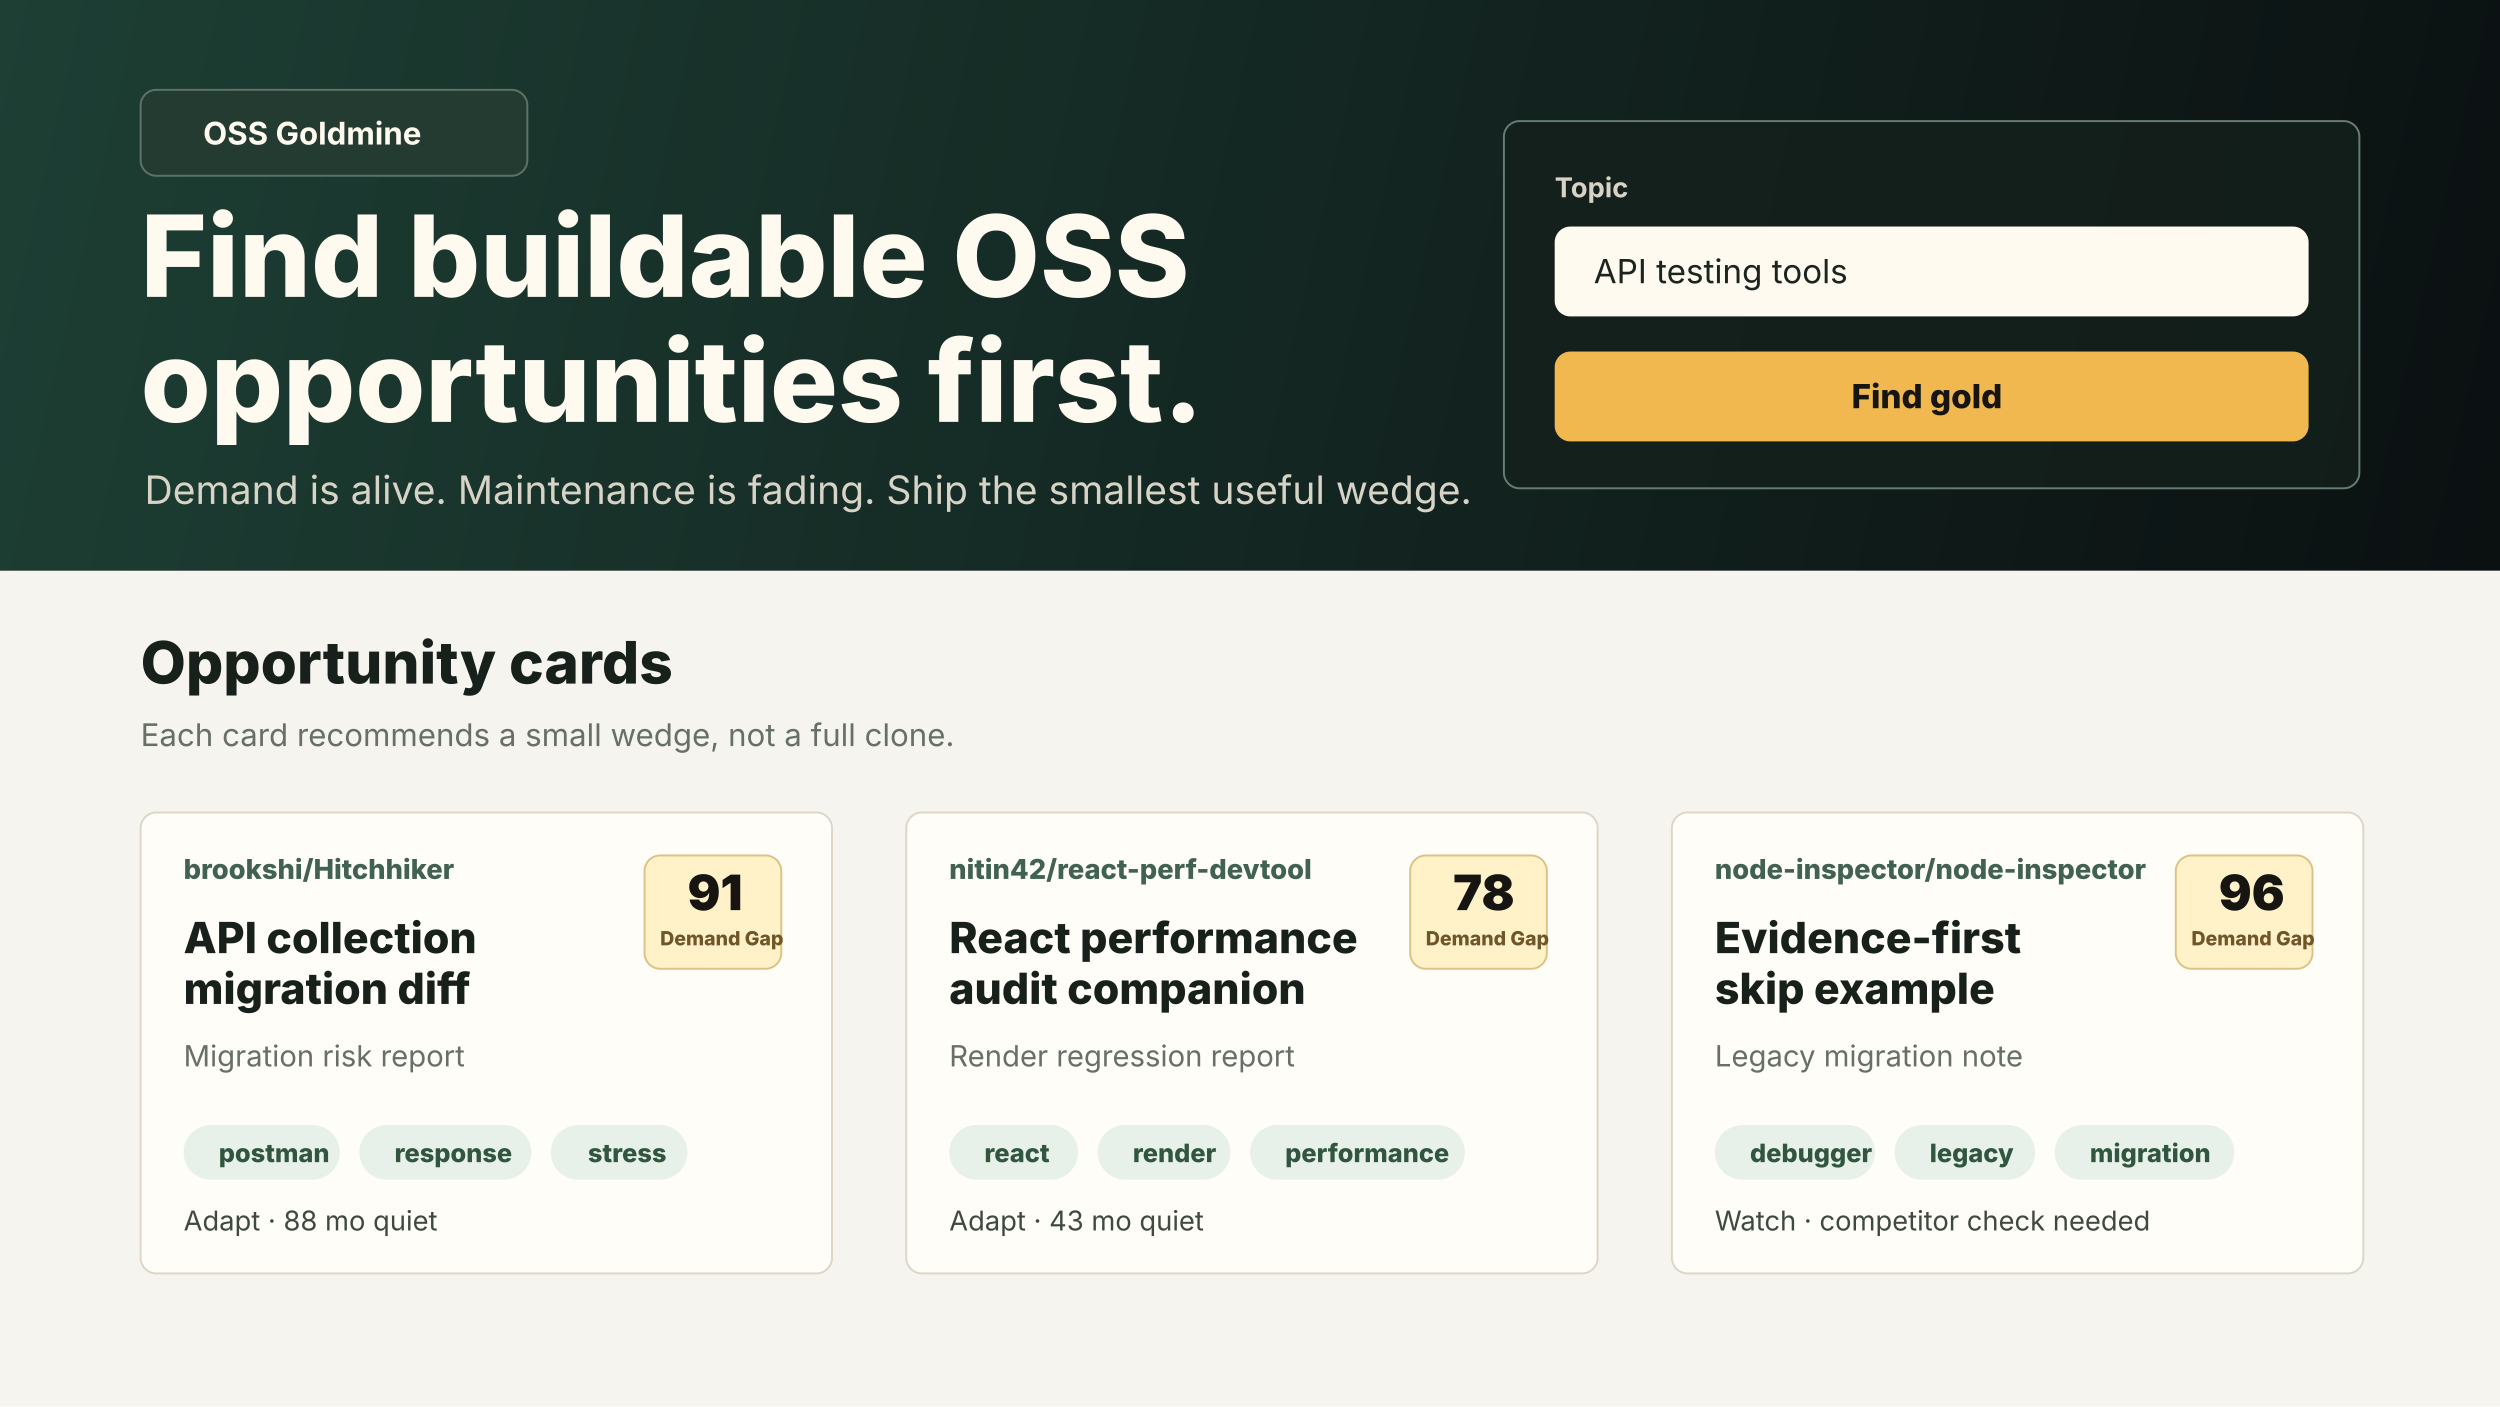
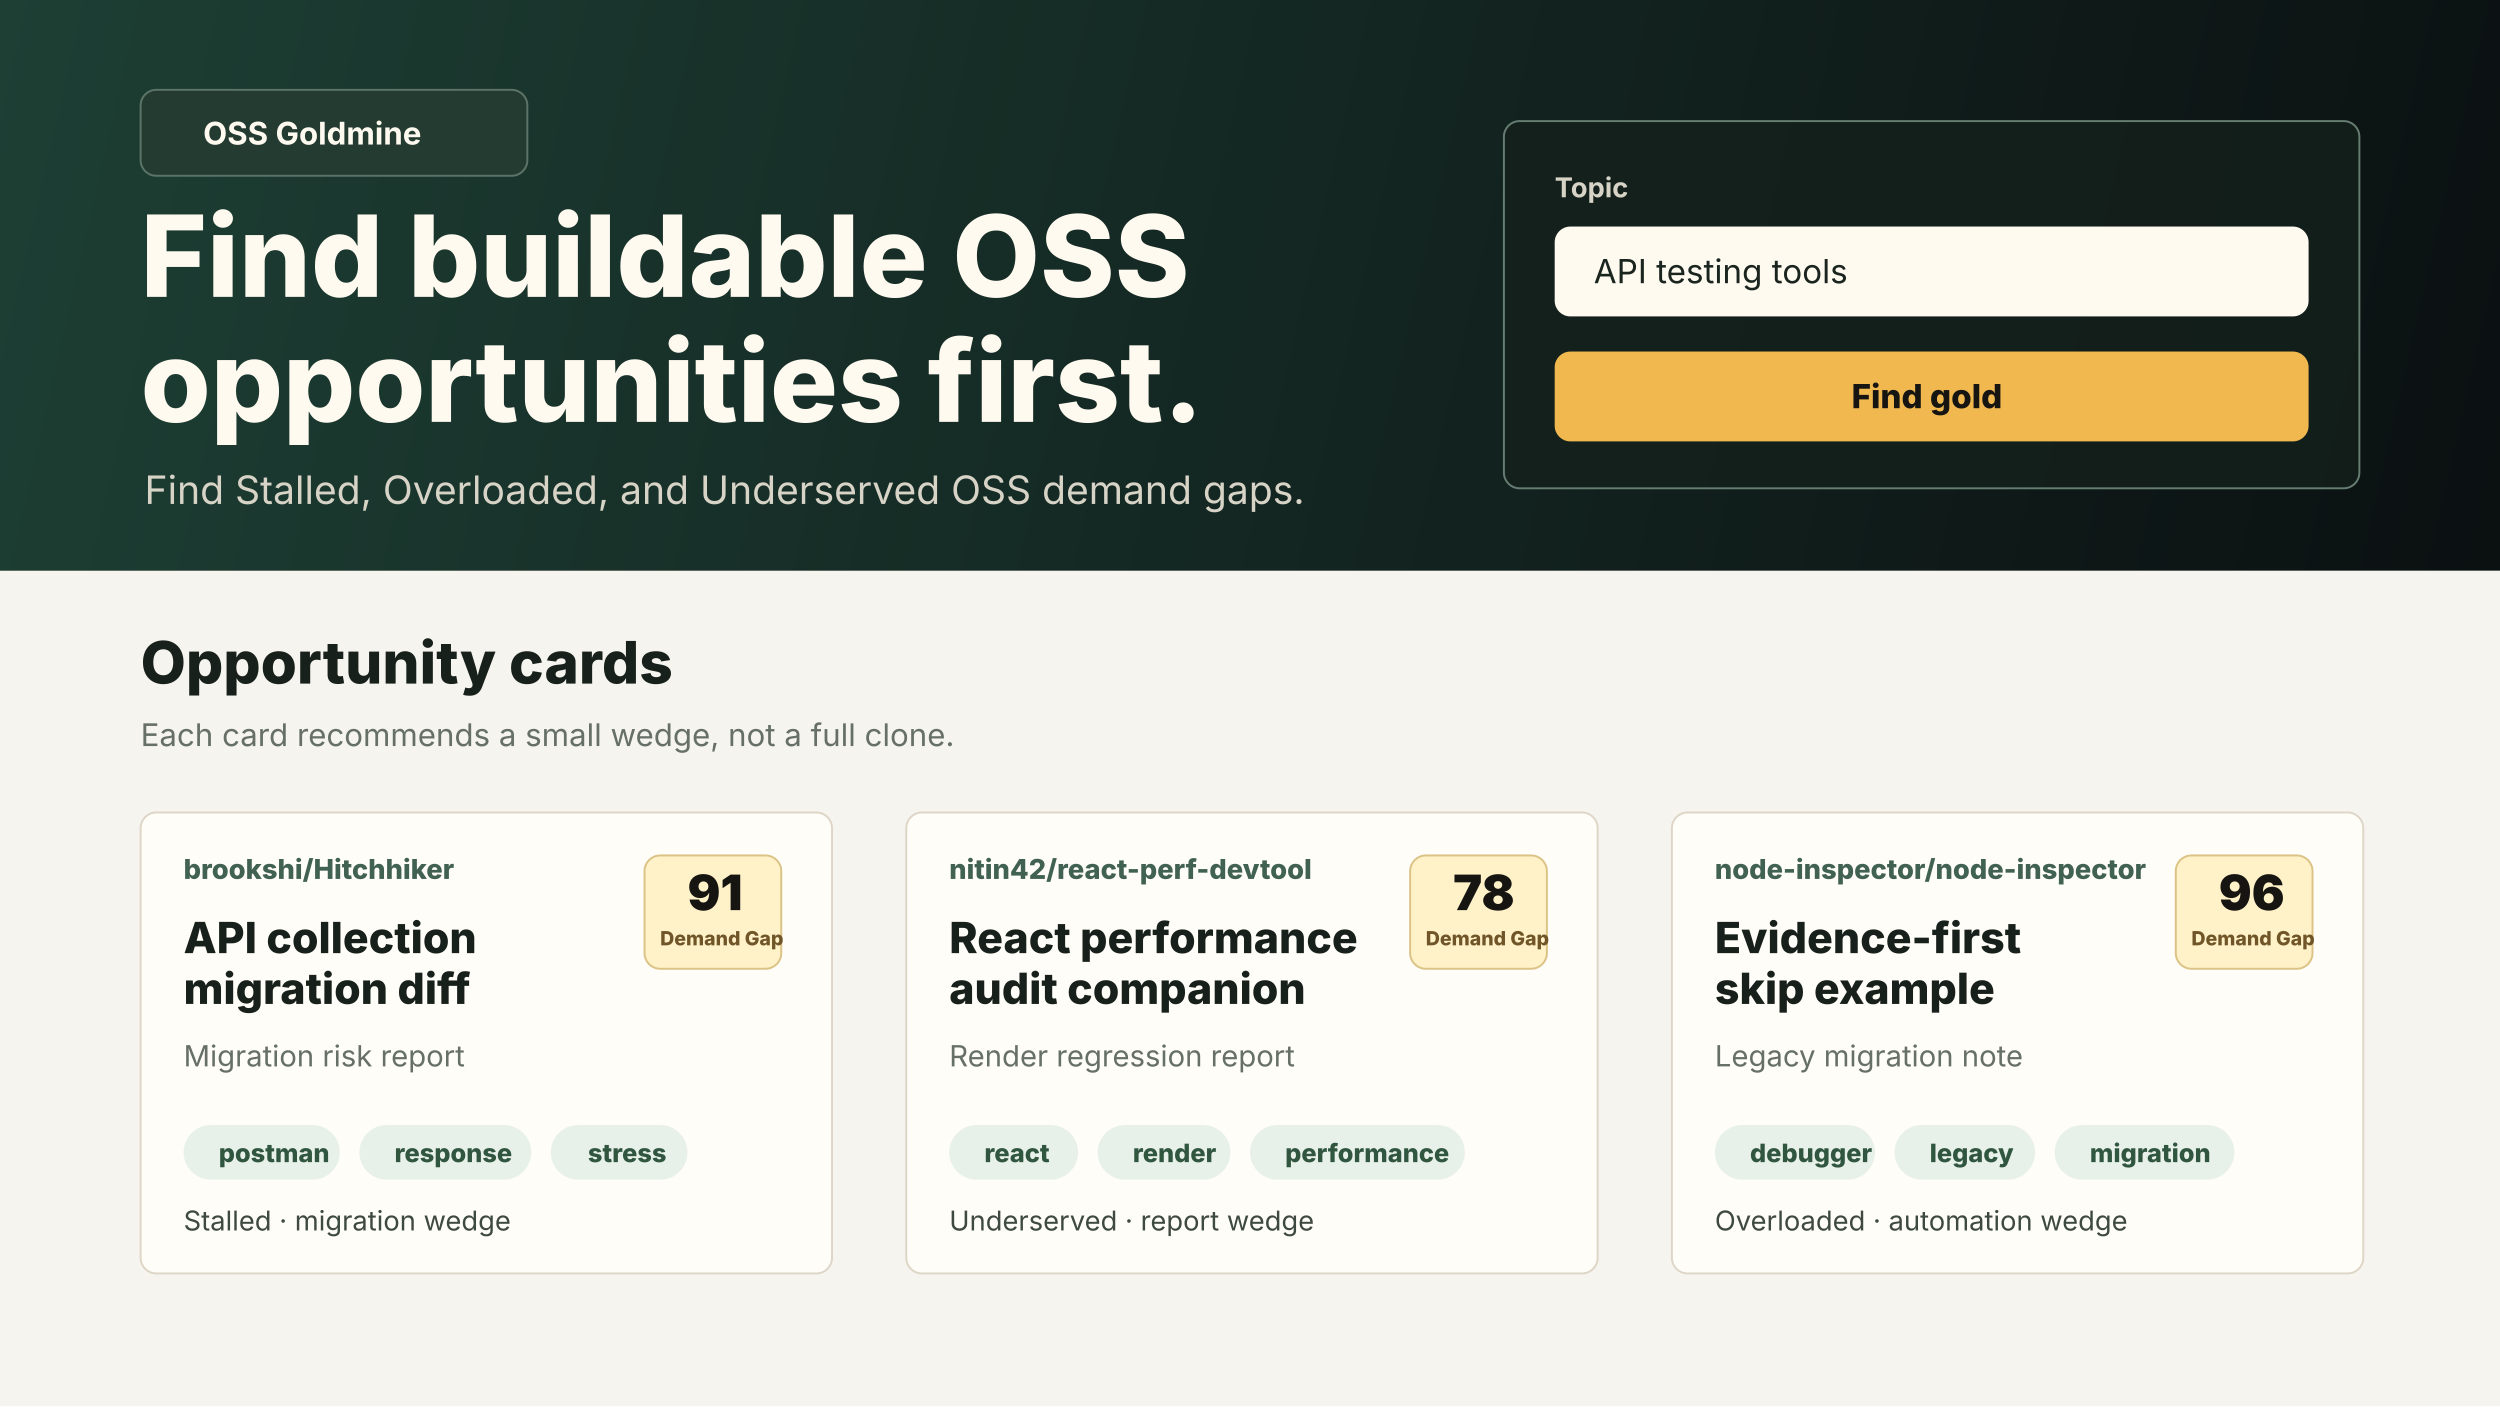
<svg xmlns="http://www.w3.org/2000/svg" width="1280" height="720" viewBox="0 0 1280 720" fill="none">
  <rect width="1280" height="720" fill="#F6F4EF" />
  <rect width="1280" height="292" fill="#16231D" />
  <path d="M0 0H1280V292H0V0Z" fill="#16231D" />
  <path d="M0 0H1280V292H0V0Z" fill="url(#paint0_linear)" />
  <rect x="72" y="46" width="198" height="44" rx="8" fill="#243B31" stroke="#5C7468" />
  <text x="104" y="74" fill="#FFFAF0" font-family="Inter, Arial, sans-serif" font-size="16" font-weight="700">OSS Goldmine</text>
  <text x="72" y="152" fill="#FFFAF0" font-family="Inter, Arial, sans-serif" font-size="58" font-weight="800">Find buildable OSS</text>
  <text x="72" y="216" fill="#FFFAF0" font-family="Inter, Arial, sans-serif" font-size="58" font-weight="800">opportunities first.</text>
-   <text x="74" y="258" fill="#D7D3C6" font-family="Inter, Arial, sans-serif" font-size="20">Demand is alive. Maintenance is fading. Ship the smallest useful wedge.</text>
+   <text x="74" y="258" fill="#D7D3C6" font-family="Inter, Arial, sans-serif" font-size="20">Find Stalled, Overloaded, and Underserved OSS demand gaps.</text>
  <rect x="770" y="62" width="438" height="188" rx="8" fill="#14201B" fill-opacity="0.82" stroke="#667D72" />
  <text x="796" y="101" fill="#D7D3C6" font-family="Inter, Arial, sans-serif" font-size="14" font-weight="700">Topic</text>
  <rect x="796" y="116" width="386" height="46" rx="8" fill="#FFFAF0" />
  <text x="816" y="145" fill="#1B251F" font-family="Inter, Arial, sans-serif" font-size="17">API testing tools</text>
  <rect x="796" y="180" width="386" height="46" rx="8" fill="#F0B84F" />
  <text x="948" y="209" fill="#161512" font-family="Inter, Arial, sans-serif" font-size="17" font-weight="800">Find gold</text>
  <text x="72" y="350" fill="#18201B" font-family="Inter, Arial, sans-serif" font-size="30" font-weight="800">Opportunity cards</text>
  <text x="72" y="382" fill="#667066" font-family="Inter, Arial, sans-serif" font-size="16">Each card recommends a small wedge, not a full clone.</text>
  <g>
    <rect x="72" y="416" width="354" height="236" rx="8" fill="#FFFDF7" stroke="#DDD6C7" />
    <text x="94" y="450" fill="#416252" font-family="Inter, Arial, sans-serif" font-size="14" font-weight="800">brookshi/Hitchhiker</text>
    <rect x="330" y="438" width="70" height="58" rx="8" fill="#FFF2C8" stroke="#DBC285" />
    <text x="352" y="466" fill="#161512" font-family="Inter, Arial, sans-serif" font-size="25" font-weight="900">91</text>
    <text x="338" y="484" fill="#6F5527" font-family="Inter, Arial, sans-serif" font-size="10" font-weight="800">Demand Gap</text>
    <text x="94" y="488" fill="#18201B" font-family="Inter, Arial, sans-serif" font-size="22" font-weight="800">API collection</text>
    <text x="94" y="514" fill="#18201B" font-family="Inter, Arial, sans-serif" font-size="22" font-weight="800">migration diff</text>
    <text x="94" y="546" fill="#667066" font-family="Inter, Arial, sans-serif" font-size="15">Migration risk report</text>
    <rect x="94" y="576" width="80" height="28" rx="14" fill="#E8F1E9" />
    <text x="112" y="595" fill="#315640" font-family="Inter, Arial, sans-serif" font-size="13" font-weight="800">postman</text>
    <rect x="184" y="576" width="88" height="28" rx="14" fill="#E8F1E9" />
    <text x="202" y="595" fill="#315640" font-family="Inter, Arial, sans-serif" font-size="13" font-weight="800">response</text>
    <rect x="282" y="576" width="70" height="28" rx="14" fill="#E8F1E9" />
    <text x="301" y="595" fill="#315640" font-family="Inter, Arial, sans-serif" font-size="13" font-weight="800">stress</text>
-     <text x="94" y="630" fill="#3E4A41" font-family="Inter, Arial, sans-serif" font-size="14">Adapt · 88 mo quiet</text>
+     <text x="94" y="630" fill="#3E4A41" font-family="Inter, Arial, sans-serif" font-size="14">Stalled · migration wedge</text>
  </g>
  <g>
    <rect x="464" y="416" width="354" height="236" rx="8" fill="#FFFDF7" stroke="#DDD6C7" />
    <text x="486" y="450" fill="#416252" font-family="Inter, Arial, sans-serif" font-size="14" font-weight="800">nitin42/react-perf-devtool</text>
    <rect x="722" y="438" width="70" height="58" rx="8" fill="#FFF2C8" stroke="#DBC285" />
    <text x="744" y="466" fill="#161512" font-family="Inter, Arial, sans-serif" font-size="25" font-weight="900">78</text>
    <text x="730" y="484" fill="#6F5527" font-family="Inter, Arial, sans-serif" font-size="10" font-weight="800">Demand Gap</text>
    <text x="486" y="488" fill="#18201B" font-family="Inter, Arial, sans-serif" font-size="22" font-weight="800">React performance</text>
    <text x="486" y="514" fill="#18201B" font-family="Inter, Arial, sans-serif" font-size="22" font-weight="800">audit companion</text>
    <text x="486" y="546" fill="#667066" font-family="Inter, Arial, sans-serif" font-size="15">Render regression report</text>
    <rect x="486" y="576" width="66" height="28" rx="14" fill="#E8F1E9" />
    <text x="504" y="595" fill="#315640" font-family="Inter, Arial, sans-serif" font-size="13" font-weight="800">react</text>
    <rect x="562" y="576" width="68" height="28" rx="14" fill="#E8F1E9" />
    <text x="580" y="595" fill="#315640" font-family="Inter, Arial, sans-serif" font-size="13" font-weight="800">render</text>
    <rect x="640" y="576" width="110" height="28" rx="14" fill="#E8F1E9" />
    <text x="658" y="595" fill="#315640" font-family="Inter, Arial, sans-serif" font-size="13" font-weight="800">performance</text>
-     <text x="486" y="630" fill="#3E4A41" font-family="Inter, Arial, sans-serif" font-size="14">Adapt · 43 mo quiet</text>
+     <text x="486" y="630" fill="#3E4A41" font-family="Inter, Arial, sans-serif" font-size="14">Underserved · report wedge</text>
  </g>
  <g>
    <rect x="856" y="416" width="354" height="236" rx="8" fill="#FFFDF7" stroke="#DDD6C7" />
    <text x="878" y="450" fill="#416252" font-family="Inter, Arial, sans-serif" font-size="14" font-weight="800">node-inspector/node-inspector</text>
    <rect x="1114" y="438" width="70" height="58" rx="8" fill="#FFF2C8" stroke="#DBC285" />
    <text x="1136" y="466" fill="#161512" font-family="Inter, Arial, sans-serif" font-size="25" font-weight="900">96</text>
    <text x="1122" y="484" fill="#6F5527" font-family="Inter, Arial, sans-serif" font-size="10" font-weight="800">Demand Gap</text>
    <text x="878" y="488" fill="#18201B" font-family="Inter, Arial, sans-serif" font-size="22" font-weight="800">Evidence-first</text>
    <text x="878" y="514" fill="#18201B" font-family="Inter, Arial, sans-serif" font-size="22" font-weight="800">skip example</text>
    <text x="878" y="546" fill="#667066" font-family="Inter, Arial, sans-serif" font-size="15">Legacy migration note</text>
    <rect x="878" y="576" width="82" height="28" rx="14" fill="#E8F1E9" />
    <text x="896" y="595" fill="#315640" font-family="Inter, Arial, sans-serif" font-size="13" font-weight="800">debugger</text>
    <rect x="970" y="576" width="72" height="28" rx="14" fill="#E8F1E9" />
    <text x="988" y="595" fill="#315640" font-family="Inter, Arial, sans-serif" font-size="13" font-weight="800">legacy</text>
    <rect x="1052" y="576" width="92" height="28" rx="14" fill="#E8F1E9" />
    <text x="1070" y="595" fill="#315640" font-family="Inter, Arial, sans-serif" font-size="13" font-weight="800">migration</text>
-     <text x="878" y="630" fill="#3E4A41" font-family="Inter, Arial, sans-serif" font-size="14">Watch · competitor check needed</text>
+     <text x="878" y="630" fill="#3E4A41" font-family="Inter, Arial, sans-serif" font-size="14">Overloaded · automation wedge</text>
  </g>
  <defs>
    <linearGradient id="paint0_linear" x1="0" y1="0" x2="1280" y2="292" gradientUnits="userSpaceOnUse">
      <stop stop-color="#1D3F34" />
      <stop offset="1" stop-color="#0B1011" />
    </linearGradient>
  </defs>
</svg>
